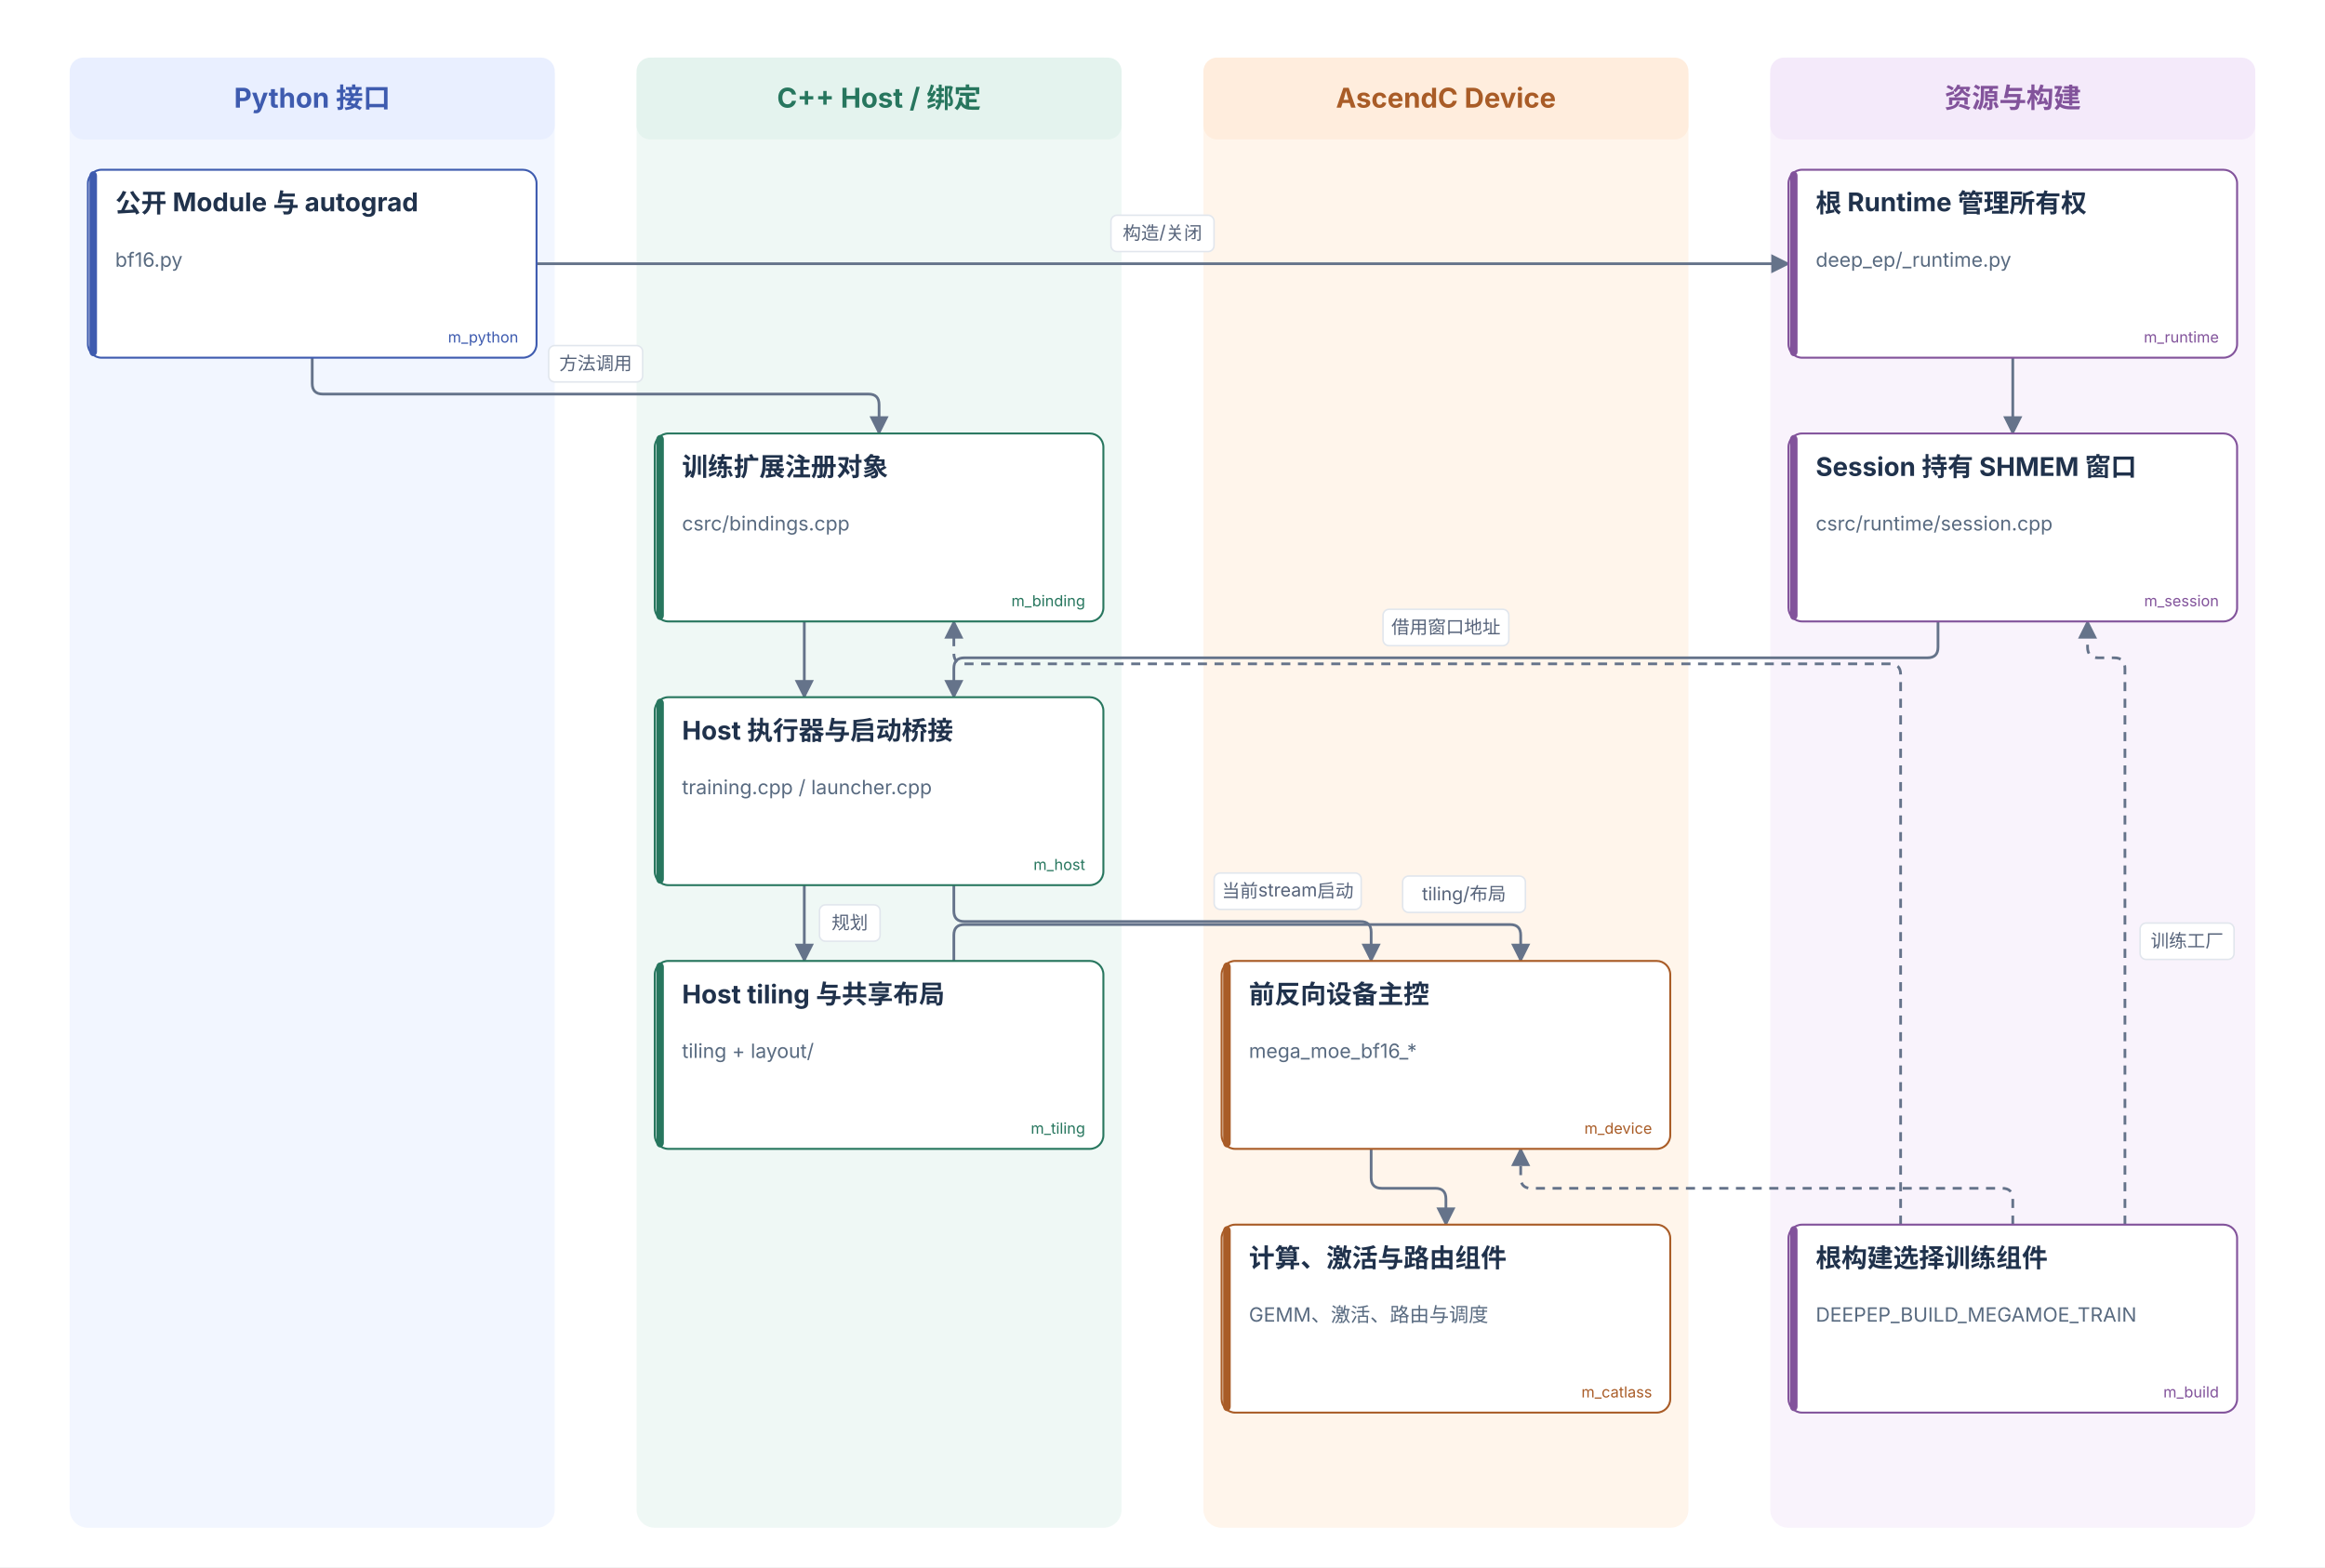
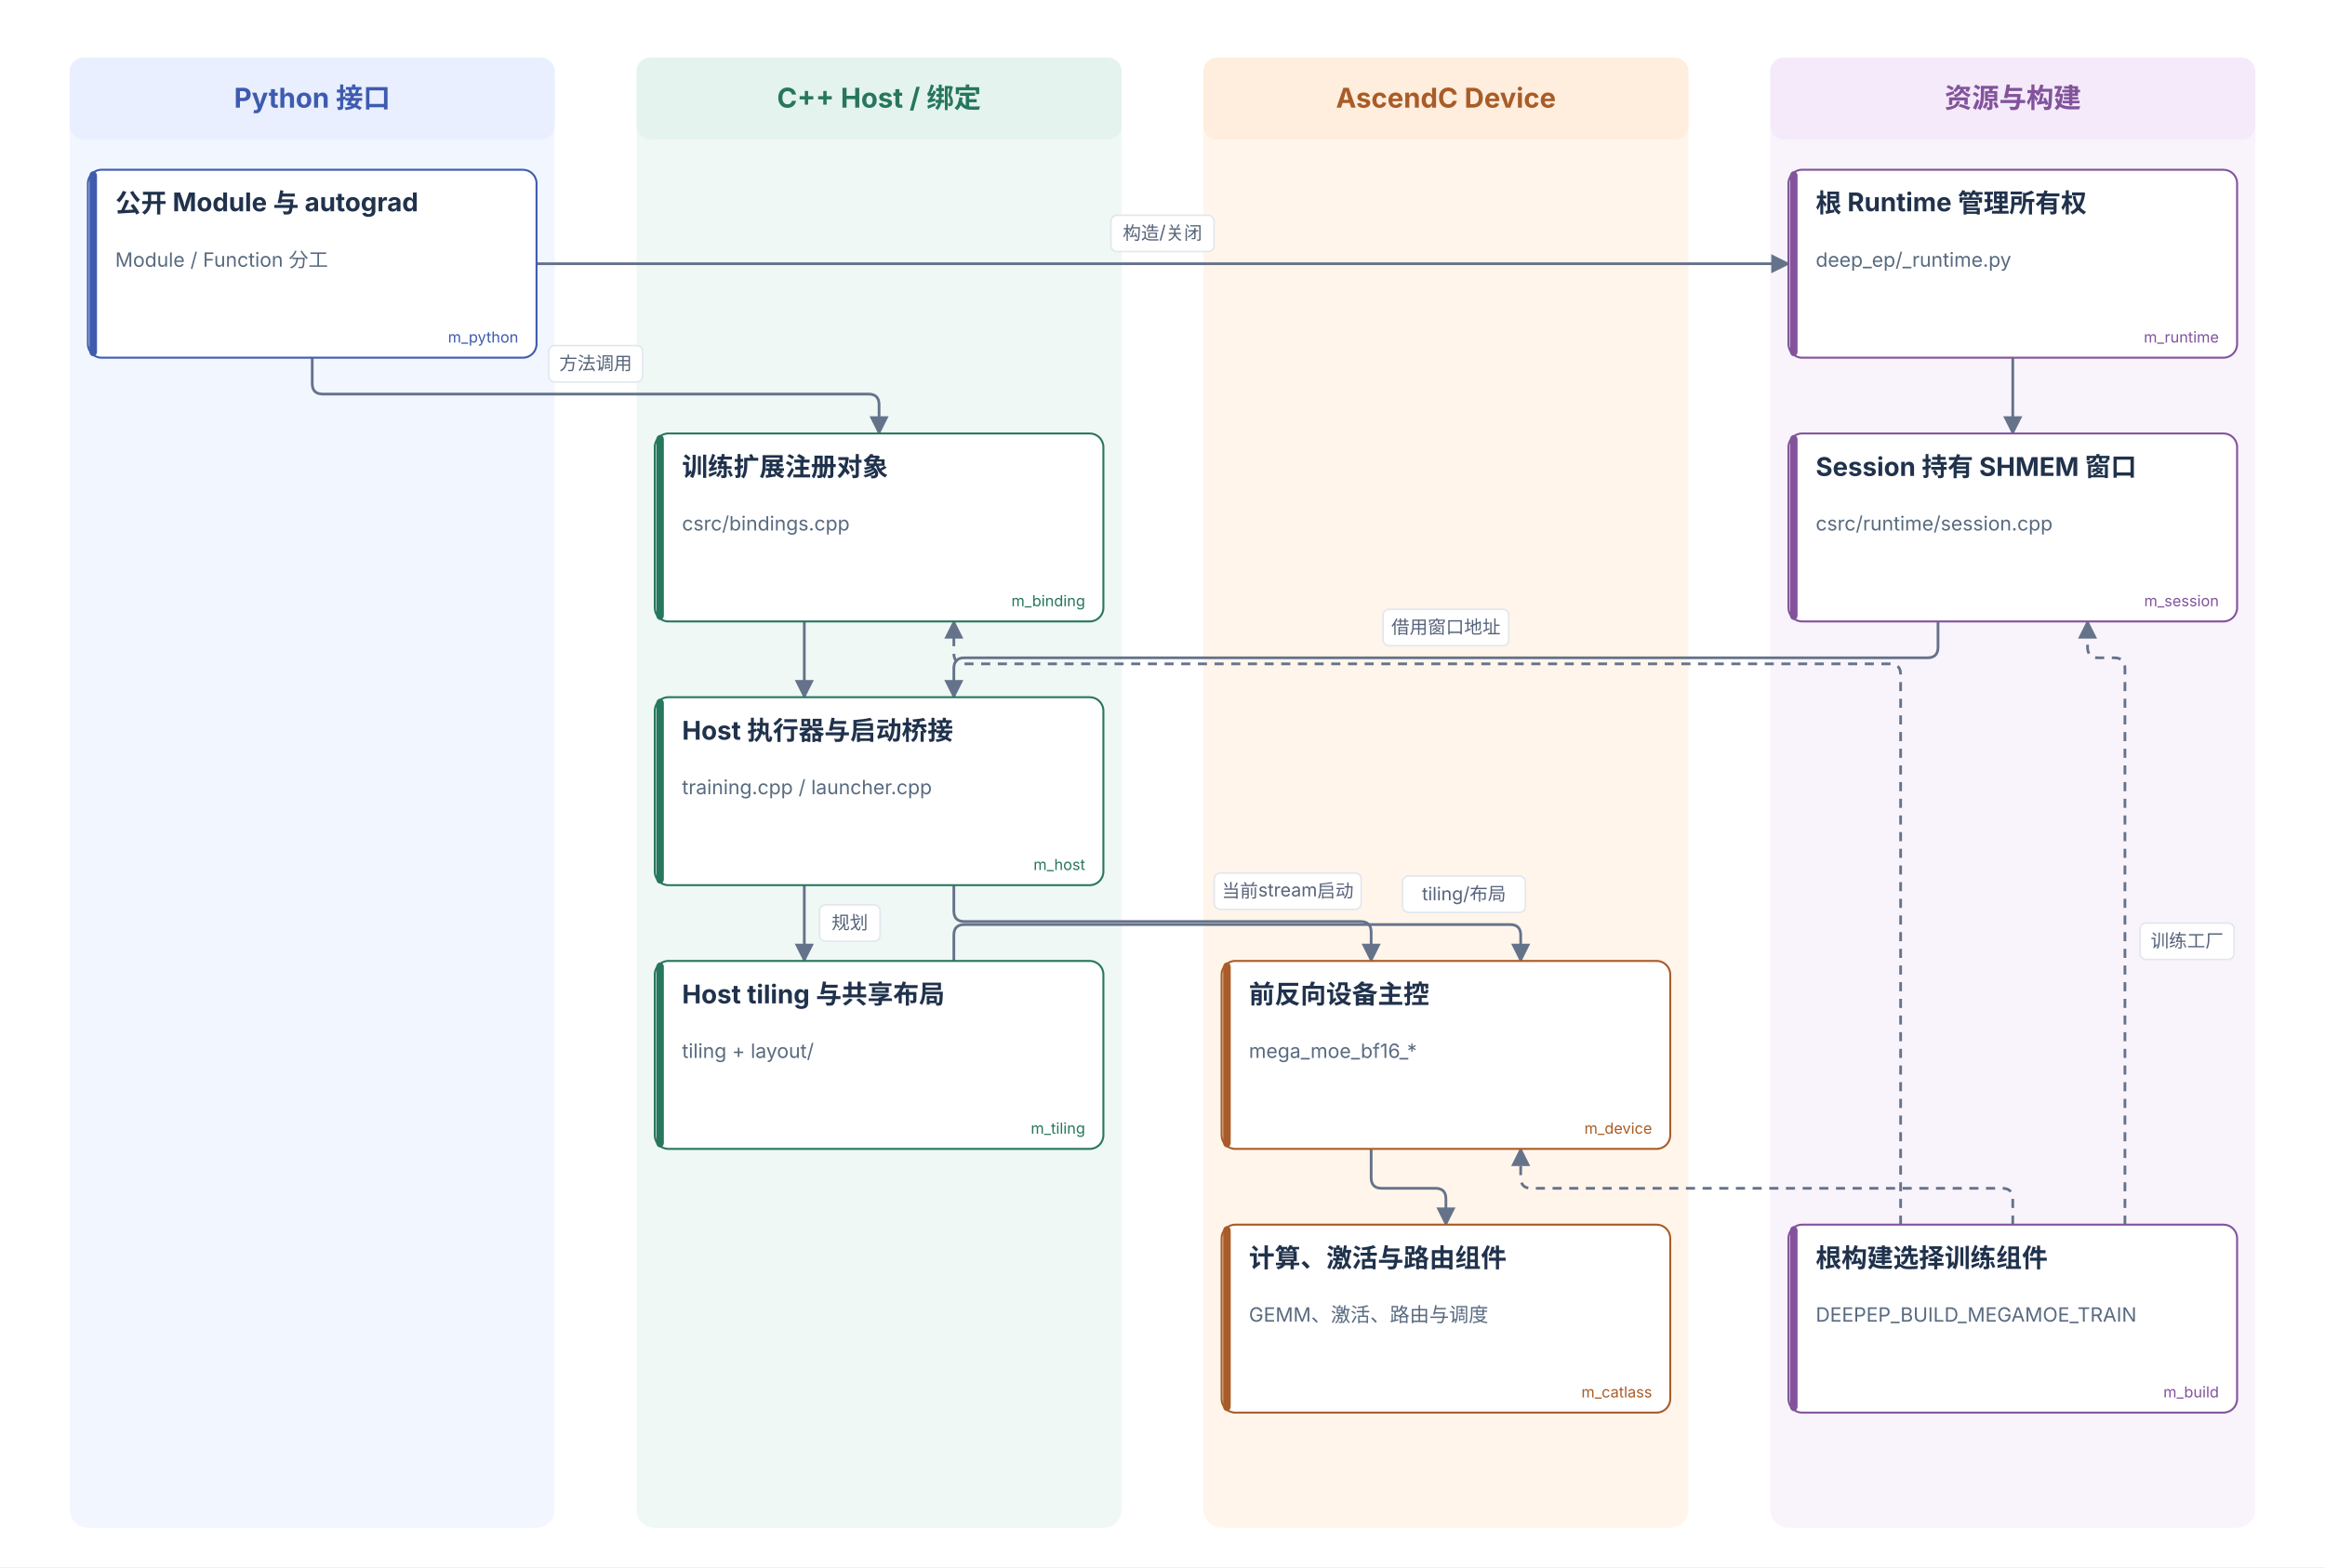
<svg xmlns="http://www.w3.org/2000/svg" width="1534" height="1034" viewBox="0 0 1534 1034" aria-label="模块关系与构建边界">
  <style>text{font-family:Inter,"Noto Sans SC","Microsoft YaHei",sans-serif}.node-title{font-weight:650;fill:#20324c}.node-subtitle{fill:#586a80}.node{cursor:pointer}.node:hover .node-box,.node:focus .node-box{stroke-width:3}.node.selected .node-box{stroke-width:3;fill:#f3f7ff}.node.muted{opacity:.23}.edge.dimmed{opacity:.18}.edge.related path{stroke-width:3}.hide-sync .edge.sync,.hide-sync .edge.reuse{display:none}</style>
  <rect width="100%" height="100%" fill="#ffffff" />
  <defs>
    <marker id="01-modules-arrow" viewBox="0 0 10 10" refX="9" refY="5" markerWidth="7" markerHeight="7" orient="auto-start-reverse">
      <path d="M0 0 L10 5 L0 10 z" fill="#65738a" />
    </marker>
  </defs>
  <g class="lane">
    <rect x="46" y="38" width="320" height="970" rx="12" fill="#e9efff" opacity=".58" />
    <rect x="46" y="38" width="320" height="54" rx="9" fill="#e9efff" />
    <text x="206" y="71" text-anchor="middle" font-size="18" font-weight="700" fill="#3e5baf">Python 接口</text>
  </g>
  <g class="lane">
    <rect x="420" y="38" width="320" height="970" rx="12" fill="#e4f3ee" opacity=".58" />
    <rect x="420" y="38" width="320" height="54" rx="9" fill="#e4f3ee" />
    <text x="580" y="71" text-anchor="middle" font-size="18" font-weight="700" fill="#27765e">C++ Host / 绑定</text>
  </g>
  <g class="lane">
    <rect x="794" y="38" width="320" height="970" rx="12" fill="#ffeddd" opacity=".58" />
    <rect x="794" y="38" width="320" height="54" rx="9" fill="#ffeddd" />
    <text x="954" y="71" text-anchor="middle" font-size="18" font-weight="700" fill="#a95c27">AscendC Device</text>
  </g>
  <g class="lane">
    <rect x="1168" y="38" width="320" height="970" rx="12" fill="#f4eafa" opacity=".58" />
    <rect x="1168" y="38" width="320" height="54" rx="9" fill="#f4eafa" />
    <text x="1328" y="71" text-anchor="middle" font-size="18" font-weight="700" fill="#82539b">资源与构建</text>
  </g>
  <g class="edge flow" data-from="m_python" data-to="m_binding">
    <path d="M206,236 L206,253 Q206,260 213,260 L573,260 Q580,260 580,267 L580,286" fill="none" stroke="#65738a" stroke-width="1.8" marker-end="url(#01-modules-arrow)" />
    <rect x="362" y="228" width="62" height="24" rx="4" fill="#ffffff" stroke="#e1e6ed" />
    <text x="393" y="244" text-anchor="middle" font-size="12" fill="#56637a">方法调用</text>
  </g>
  <g class="edge flow" data-from="m_binding" data-to="m_host">
    <path d="M530.667,410 L530.667,460" fill="none" stroke="#65738a" stroke-width="1.8" marker-end="url(#01-modules-arrow)" />
  </g>
  <g class="edge flow" data-from="m_host" data-to="m_tiling">
    <path d="M530.667,584 L530.667,634" fill="none" stroke="#65738a" stroke-width="1.8" marker-end="url(#01-modules-arrow)" />
    <rect x="540.667" y="597" width="40" height="24" rx="4" fill="#ffffff" stroke="#e1e6ed" />
    <text x="560.667" y="613" text-anchor="middle" font-size="12" fill="#56637a">规划</text>
  </g>
  <g class="edge flow" data-from="m_host" data-to="m_device">
    <path d="M629.333,584 L629.333,601 Q629.333,608 636.333,608 L897.667,608 Q904.667,608 904.667,615 L904.667,634" fill="none" stroke="#65738a" stroke-width="1.8" marker-end="url(#01-modules-arrow)" />
    <rect x="801.1" y="576" width="97" height="24" rx="4" fill="#ffffff" stroke="#e1e6ed" />
    <text x="849.6" y="592" text-anchor="middle" font-size="12" fill="#56637a">当前stream启动</text>
  </g>
  <g class="edge flow" data-from="m_device" data-to="m_catlass">
    <path d="M904.667,758 L904.667,777 Q904.667,784 911.667,784 L947,784 Q954,784 954,791 L954,808" fill="none" stroke="#65738a" stroke-width="1.8" marker-end="url(#01-modules-arrow)" />
  </g>
  <g class="edge flow" data-from="m_python" data-to="m_runtime">
    <path d="M354,174 L1180,174" fill="none" stroke="#65738a" stroke-width="1.8" marker-end="url(#01-modules-arrow)" />
    <rect x="733" y="142" width="68" height="24" rx="4" fill="#ffffff" stroke="#e1e6ed" />
    <text x="767" y="158" text-anchor="middle" font-size="12" fill="#56637a">构造/关闭</text>
  </g>
  <g class="edge flow" data-from="m_runtime" data-to="m_session">
    <path d="M1328,236 L1328,286" fill="none" stroke="#65738a" stroke-width="1.8" marker-end="url(#01-modules-arrow)" />
  </g>
  <g class="edge data" data-from="m_session" data-to="m_host">
    <path d="M1278.667,410 L1278.667,427 Q1278.667,434 1271.667,434 L636.333,434 Q629.333,434 629.333,441 L629.333,460" fill="none" stroke="#65738a" stroke-width="1.8" marker-end="url(#01-modules-arrow)" />
    <rect x="912.5" y="402" width="83" height="24" rx="4" fill="#ffffff" stroke="#e1e6ed" />
    <text x="954" y="418" text-anchor="middle" font-size="12" fill="#56637a">借用窗口地址</text>
  </g>
  <g class="edge data" data-from="m_tiling" data-to="m_device">
    <path d="M629.333,634 L629.333,617 Q629.333,610 636.333,610 L996.333,610 Q1003.333,610 1003.333,617 L1003.333,634" fill="none" stroke="#65738a" stroke-width="1.8" marker-end="url(#01-modules-arrow)" />
    <rect x="925.433" y="578" width="81" height="24" rx="4" fill="#ffffff" stroke="#e1e6ed" />
    <text x="965.933" y="594" text-anchor="middle" font-size="12" fill="#56637a">tiling/布局</text>
  </g>
  <g class="edge build" data-from="m_build" data-to="m_binding">
    <path d="M1254,808 L1254,445 Q1254,438 1247,438 L636.333,438 Q629.333,438 629.333,431 L629.333,410" fill="none" stroke="#65738a" stroke-width="1.8" stroke-dasharray="6 5" marker-end="url(#01-modules-arrow)" />
  </g>
  <g class="edge build" data-from="m_build" data-to="m_device">
    <path d="M1328,808 L1328,791 Q1328,784 1321,784 L1010.333,784 Q1003.333,784 1003.333,777 L1003.333,758" fill="none" stroke="#65738a" stroke-width="1.8" stroke-dasharray="6 5" marker-end="url(#01-modules-arrow)" />
  </g>
  <g class="edge build" data-from="m_build" data-to="m_session">
    <path d="M1402,808 L1402,441 Q1402,434 1395,434 L1384.333,434 Q1377.333,434 1377.333,427 L1377.333,410" fill="none" stroke="#65738a" stroke-width="1.8" stroke-dasharray="6 5" marker-end="url(#01-modules-arrow)" />
    <rect x="1412" y="609" width="62" height="24" rx="4" fill="#ffffff" stroke="#e1e6ed" />
    <text x="1443" y="625" text-anchor="middle" font-size="12" fill="#56637a">训练工厂</text>
  </g>
  <g class="node" id="node-m_python" data-node="m_python" role="button" tabindex="0" aria-label="公开 Module 与 autograd">
    <rect class="node-box" x="58" y="112" width="296" height="124" rx="9" fill="#ffffff" stroke="#3e5baf" stroke-width="1.3" />
    <rect x="59" y="113" width="5" height="122" rx="3" fill="#3e5baf" />
    <text class="node-title" x="76" y="140" font-size="17">
      <tspan x="76" dy="0">公开 Module 与 autograd</tspan>
    </text>
    <text class="node-subtitle" x="76" y="176" font-size="13">
-       <tspan x="76" dy="0">bf16.py</tspan>
+       <tspan x="76" dy="0">Module / Function 分工</tspan>
    </text>
    <text x="342" y="226" text-anchor="end" font-size="10" fill="#3e5baf">m_python</text>
  </g>
  <g class="node" id="node-m_runtime" data-node="m_runtime" role="button" tabindex="0" aria-label="根 Runtime 管理所有权">
    <rect class="node-box" x="1180" y="112" width="296" height="124" rx="9" fill="#ffffff" stroke="#82539b" stroke-width="1.3" />
    <rect x="1181" y="113" width="5" height="122" rx="3" fill="#82539b" />
    <text class="node-title" x="1198" y="140" font-size="17">
      <tspan x="1198" dy="0">根 Runtime 管理所有权</tspan>
    </text>
    <text class="node-subtitle" x="1198" y="176" font-size="13">
      <tspan x="1198" dy="0">deep_ep/_runtime.py</tspan>
    </text>
    <text x="1464" y="226" text-anchor="end" font-size="10" fill="#82539b">m_runtime</text>
  </g>
  <g class="node" id="node-m_binding" data-node="m_binding" role="button" tabindex="0" aria-label="训练扩展注册对象">
    <rect class="node-box" x="432" y="286" width="296" height="124" rx="9" fill="#ffffff" stroke="#27765e" stroke-width="1.3" />
    <rect x="433" y="287" width="5" height="122" rx="3" fill="#27765e" />
    <text class="node-title" x="450" y="314" font-size="17">
      <tspan x="450" dy="0">训练扩展注册对象</tspan>
    </text>
    <text class="node-subtitle" x="450" y="350" font-size="13">
      <tspan x="450" dy="0">csrc/bindings.cpp</tspan>
    </text>
    <text x="716" y="400" text-anchor="end" font-size="10" fill="#27765e">m_binding</text>
  </g>
  <g class="node" id="node-m_session" data-node="m_session" role="button" tabindex="0" aria-label="Session 持有 SHMEM 窗口">
    <rect class="node-box" x="1180" y="286" width="296" height="124" rx="9" fill="#ffffff" stroke="#82539b" stroke-width="1.3" />
    <rect x="1181" y="287" width="5" height="122" rx="3" fill="#82539b" />
    <text class="node-title" x="1198" y="314" font-size="17">
      <tspan x="1198" dy="0">Session 持有 SHMEM 窗口</tspan>
    </text>
    <text class="node-subtitle" x="1198" y="350" font-size="13">
      <tspan x="1198" dy="0">csrc/runtime/session.cpp</tspan>
    </text>
    <text x="1464" y="400" text-anchor="end" font-size="10" fill="#82539b">m_session</text>
  </g>
  <g class="node" id="node-m_host" data-node="m_host" role="button" tabindex="0" aria-label="Host 执行器与启动桥接">
    <rect class="node-box" x="432" y="460" width="296" height="124" rx="9" fill="#ffffff" stroke="#27765e" stroke-width="1.3" />
    <rect x="433" y="461" width="5" height="122" rx="3" fill="#27765e" />
    <text class="node-title" x="450" y="488" font-size="17">
      <tspan x="450" dy="0">Host 执行器与启动桥接</tspan>
    </text>
    <text class="node-subtitle" x="450" y="524" font-size="13">
      <tspan x="450" dy="0">training.cpp / launcher.cpp</tspan>
    </text>
    <text x="716" y="574" text-anchor="end" font-size="10" fill="#27765e">m_host</text>
  </g>
  <g class="node" id="node-m_tiling" data-node="m_tiling" role="button" tabindex="0" aria-label="Host tiling 与共享布局">
    <rect class="node-box" x="432" y="634" width="296" height="124" rx="9" fill="#ffffff" stroke="#27765e" stroke-width="1.3" />
    <rect x="433" y="635" width="5" height="122" rx="3" fill="#27765e" />
    <text class="node-title" x="450" y="662" font-size="17">
      <tspan x="450" dy="0">Host tiling 与共享布局</tspan>
    </text>
    <text class="node-subtitle" x="450" y="698" font-size="13">
      <tspan x="450" dy="0">tiling + layout/</tspan>
    </text>
    <text x="716" y="748" text-anchor="end" font-size="10" fill="#27765e">m_tiling</text>
  </g>
  <g class="node" id="node-m_device" data-node="m_device" role="button" tabindex="0" aria-label="前反向设备主控">
    <rect class="node-box" x="806" y="634" width="296" height="124" rx="9" fill="#ffffff" stroke="#a95c27" stroke-width="1.3" />
    <rect x="807" y="635" width="5" height="122" rx="3" fill="#a95c27" />
    <text class="node-title" x="824" y="662" font-size="17">
      <tspan x="824" dy="0">前反向设备主控</tspan>
    </text>
    <text class="node-subtitle" x="824" y="698" font-size="13">
      <tspan x="824" dy="0">mega_moe_bf16_*</tspan>
    </text>
    <text x="1090" y="748" text-anchor="end" font-size="10" fill="#a95c27">m_device</text>
  </g>
  <g class="node" id="node-m_catlass" data-node="m_catlass" role="button" tabindex="0" aria-label="计算、激活与路由组件">
    <rect class="node-box" x="806" y="808" width="296" height="124" rx="9" fill="#ffffff" stroke="#a95c27" stroke-width="1.3" />
    <rect x="807" y="809" width="5" height="122" rx="3" fill="#a95c27" />
    <text class="node-title" x="824" y="836" font-size="17">
      <tspan x="824" dy="0">计算、激活与路由组件</tspan>
    </text>
    <text class="node-subtitle" x="824" y="872" font-size="13">
      <tspan x="824" dy="0">GEMM、激活、路由与调度</tspan>
    </text>
    <text x="1090" y="922" text-anchor="end" font-size="10" fill="#a95c27">m_catlass</text>
  </g>
  <g class="node" id="node-m_build" data-node="m_build" role="button" tabindex="0" aria-label="根构建选择训练组件">
    <rect class="node-box" x="1180" y="808" width="296" height="124" rx="9" fill="#ffffff" stroke="#82539b" stroke-width="1.3" />
    <rect x="1181" y="809" width="5" height="122" rx="3" fill="#82539b" />
    <text class="node-title" x="1198" y="836" font-size="17">
      <tspan x="1198" dy="0">根构建选择训练组件</tspan>
    </text>
    <text class="node-subtitle" x="1198" y="872" font-size="13">
      <tspan x="1198" dy="0">DEEPEP_BUILD_MEGAMOE_TRAIN</tspan>
    </text>
    <text x="1464" y="922" text-anchor="end" font-size="10" fill="#82539b">m_build</text>
  </g>
</svg>
